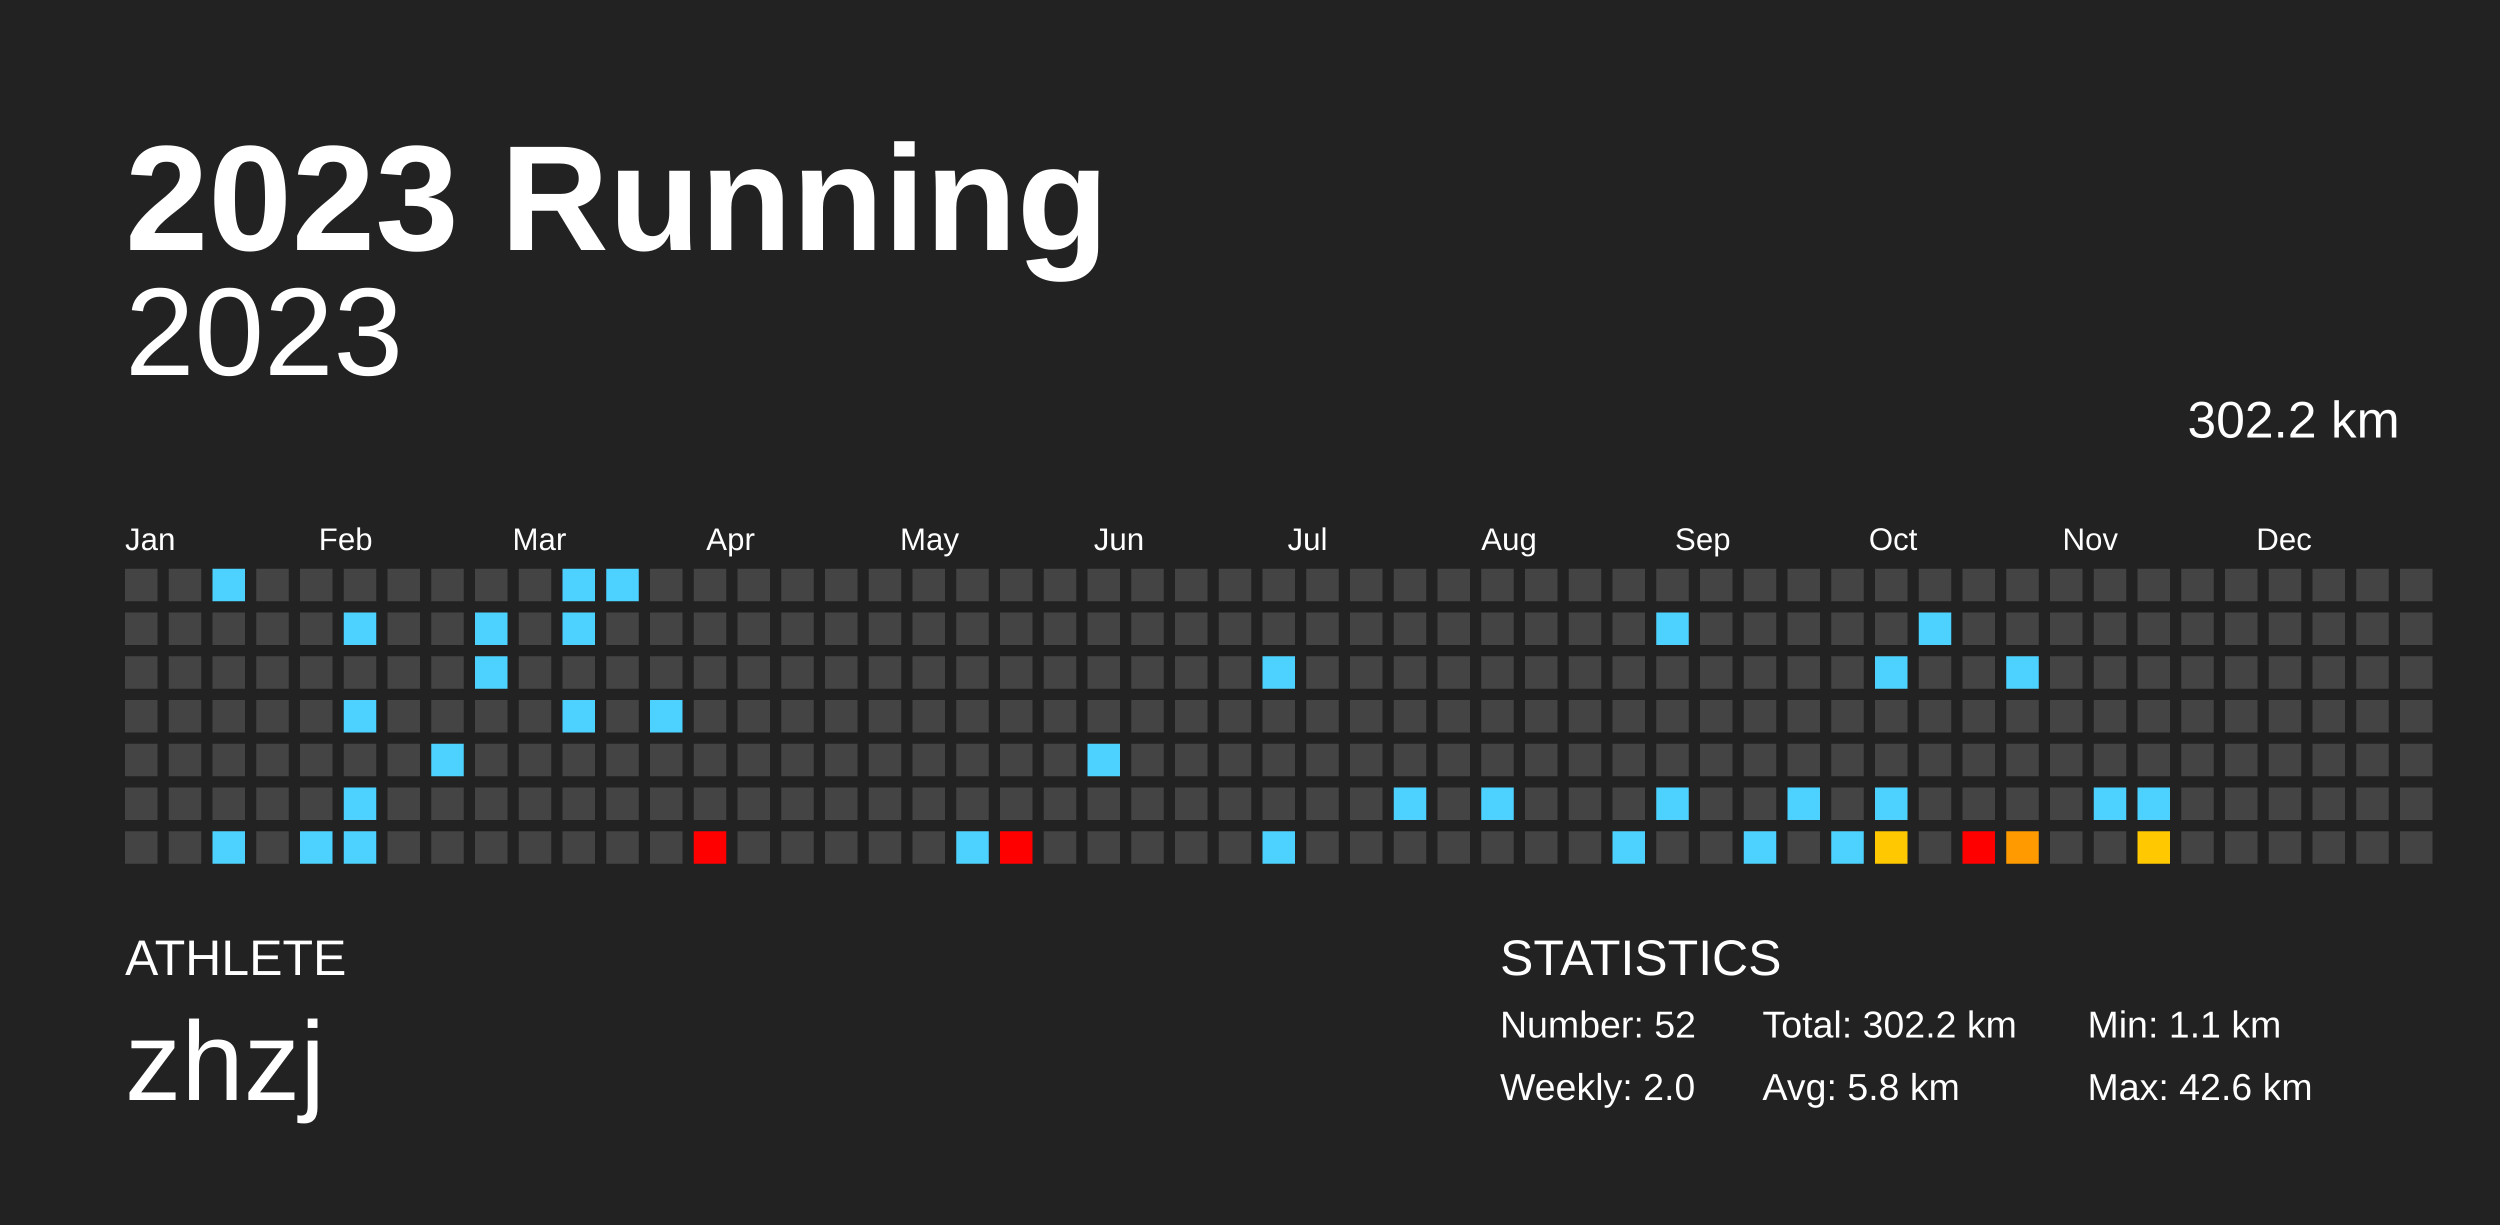
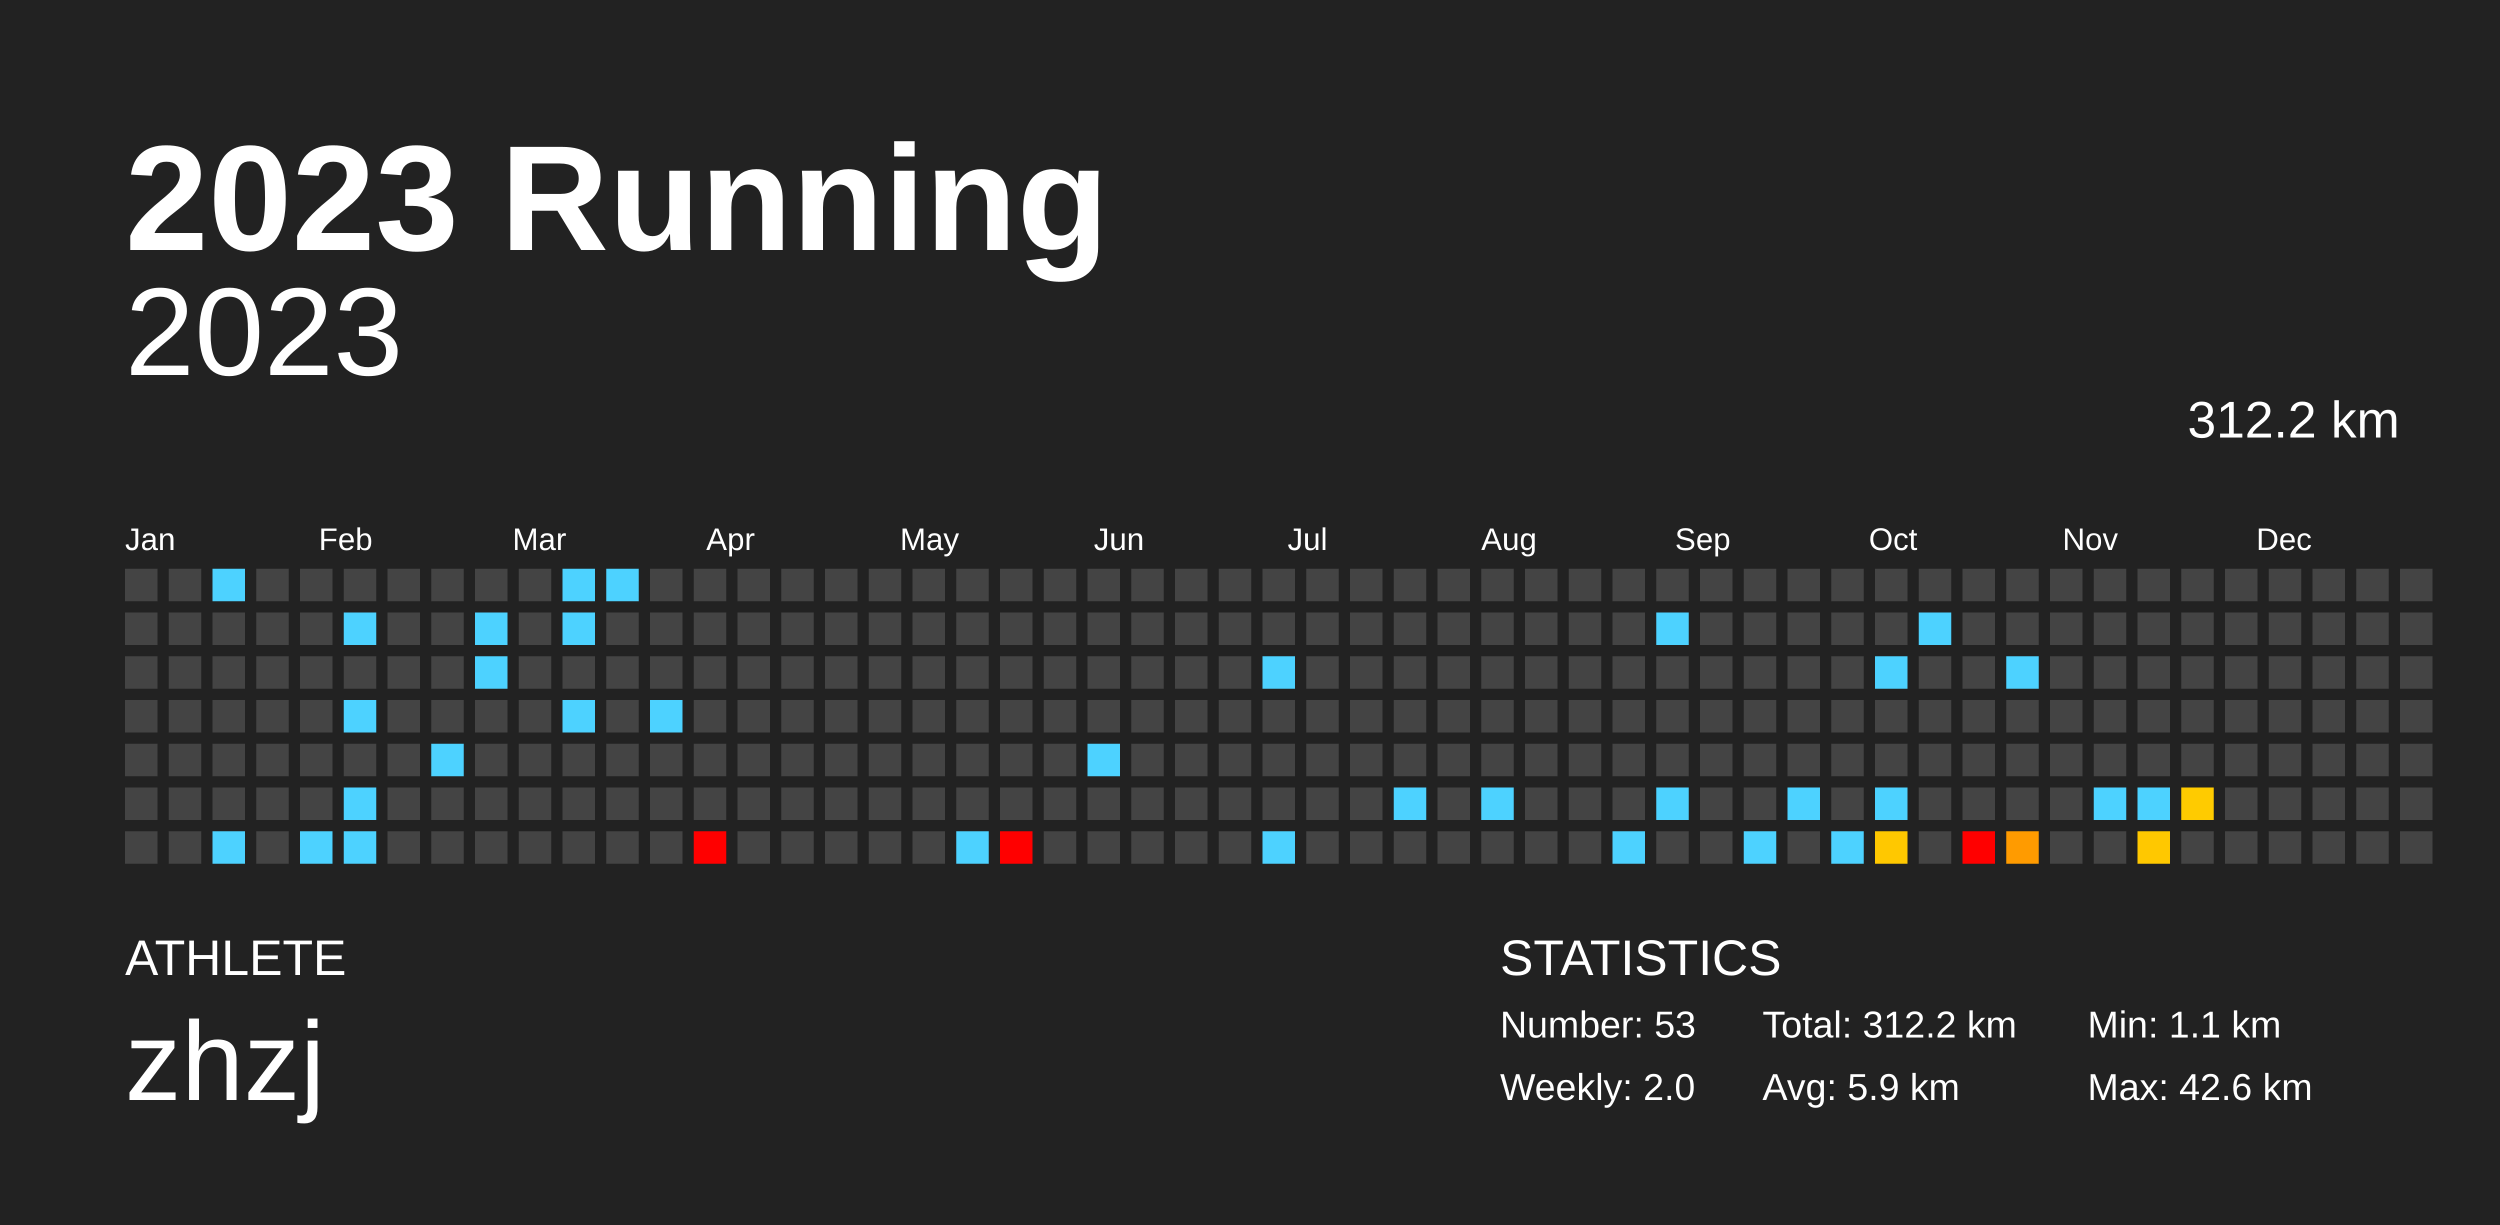
<svg xmlns="http://www.w3.org/2000/svg" baseProfile="full" height="98mm" version="1.1" viewBox="0,0,200,98" width="200mm">
  <defs />
  <rect fill="#222222" height="98" width="200" x="0" y="0" />
  <text fill="#FFFFFF" style="font-size:12px; font-family:Arial; font-weight:bold;" x="10" y="20">2023 Running</text>
  <text fill="#FFFFFF" style="font-size:4px; font-family:Arial" x="10" y="78">ATHLETE</text>
  <text fill="#FFFFFF" style="font-size:9px; font-family:Arial" x="10" y="88">zhzj</text>
  <text fill="#FFFFFF" style="font-size:4px; font-family:Arial" x="120" y="78">STATISTICS</text>
-   <text fill="#FFFFFF" style="font-size:3px; font-family:Arial" x="120" y="83">Number: 52</text>
+   <text fill="#FFFFFF" style="font-size:3px; font-family:Arial" x="120" y="83">Number: 53</text>
  <text fill="#FFFFFF" style="font-size:3px; font-family:Arial" x="120" y="88">Weekly: 2.0</text>
-   <text fill="#FFFFFF" style="font-size:3px; font-family:Arial" x="141" y="83">Total: 302.2 km</text>
-   <text fill="#FFFFFF" style="font-size:3px; font-family:Arial" x="141" y="88">Avg: 5.8 km</text>
+   <text fill="#FFFFFF" style="font-size:3px; font-family:Arial" x="141" y="83">Total: 312.2 km</text>
+   <text fill="#FFFFFF" style="font-size:3px; font-family:Arial" x="141" y="88">Avg: 5.9 km</text>
  <text fill="#FFFFFF" style="font-size:3px; font-family:Arial" x="167" y="83">Min: 1.1 km</text>
  <text fill="#FFFFFF" style="font-size:3px; font-family:Arial" x="167" y="88">Max: 42.6 km</text>
  <text alignment-baseline="hanging" fill="#FFFFFF" style="font-size:10.0px; font-family:Arial;" x="10" y="30">2023</text>
-   <text alignment-baseline="hanging" fill="#FFFFFF" style="font-size:4.125px; font-family:Arial;" x="175" y="35">302.2 km</text>
+   <text alignment-baseline="hanging" fill="#FFFFFF" style="font-size:4.125px; font-family:Arial;" x="175" y="35">312.2 km</text>
  <text fill="#FFFFFF" style="font-size:2.5px; font-family:Arial" x="10.0" y="44">Jan</text>
  <text fill="#FFFFFF" style="font-size:2.5px; font-family:Arial" x="25.5" y="44">Feb</text>
  <text fill="#FFFFFF" style="font-size:2.5px; font-family:Arial" x="41.0" y="44">Mar</text>
  <text fill="#FFFFFF" style="font-size:2.5px; font-family:Arial" x="56.5" y="44">Apr</text>
  <text fill="#FFFFFF" style="font-size:2.5px; font-family:Arial" x="72.0" y="44">May</text>
  <text fill="#FFFFFF" style="font-size:2.5px; font-family:Arial" x="87.5" y="44">Jun</text>
  <text fill="#FFFFFF" style="font-size:2.5px; font-family:Arial" x="103.0" y="44">Jul</text>
  <text fill="#FFFFFF" style="font-size:2.5px; font-family:Arial" x="118.5" y="44">Aug</text>
  <text fill="#FFFFFF" style="font-size:2.5px; font-family:Arial" x="134.0" y="44">Sep</text>
  <text fill="#FFFFFF" style="font-size:2.5px; font-family:Arial" x="149.5" y="44">Oct</text>
  <text fill="#FFFFFF" style="font-size:2.5px; font-family:Arial" x="165.0" y="44">Nov</text>
  <text fill="#FFFFFF" style="font-size:2.5px; font-family:Arial" x="180.5" y="44">Dec</text>
  <rect fill="#444444" height="2.6" width="2.6" x="10.0" y="45.5" />
  <rect fill="#444444" height="2.6" width="2.6" x="10.0" y="49.0" />
  <rect fill="#444444" height="2.6" width="2.6" x="10.0" y="52.5" />
  <rect fill="#444444" height="2.6" width="2.6" x="10.0" y="56.0" />
  <rect fill="#444444" height="2.6" width="2.6" x="10.0" y="59.5" />
  <rect fill="#444444" height="2.6" width="2.6" x="10.0" y="63.0" />
  <rect fill="#444444" height="2.6" width="2.6" x="10.0" y="66.5" />
  <rect fill="#444444" height="2.6" width="2.6" x="13.5" y="45.5" />
  <rect fill="#444444" height="2.6" width="2.6" x="13.5" y="49.0" />
  <rect fill="#444444" height="2.6" width="2.6" x="13.5" y="52.5" />
  <rect fill="#444444" height="2.6" width="2.6" x="13.5" y="56.0" />
  <rect fill="#444444" height="2.6" width="2.6" x="13.5" y="59.5" />
  <rect fill="#444444" height="2.6" width="2.6" x="13.5" y="63.0" />
  <rect fill="#444444" height="2.6" width="2.6" x="13.5" y="66.5" />
  <rect fill="#4dd2ff" height="2.6" width="2.6" x="17.0" y="45.5" />
  <rect fill="#444444" height="2.6" width="2.6" x="17.0" y="49.0" />
  <rect fill="#444444" height="2.6" width="2.6" x="17.0" y="52.5" />
  <rect fill="#444444" height="2.6" width="2.6" x="17.0" y="56.0" />
  <rect fill="#444444" height="2.6" width="2.6" x="17.0" y="59.5" />
  <rect fill="#444444" height="2.6" width="2.6" x="17.0" y="63.0" />
  <rect fill="#4dd2ff" height="2.6" width="2.6" x="17.0" y="66.5" />
  <rect fill="#444444" height="2.6" width="2.6" x="20.5" y="45.5" />
  <rect fill="#444444" height="2.6" width="2.6" x="20.5" y="49.0" />
  <rect fill="#444444" height="2.6" width="2.6" x="20.5" y="52.5" />
  <rect fill="#444444" height="2.6" width="2.6" x="20.5" y="56.0" />
  <rect fill="#444444" height="2.6" width="2.6" x="20.5" y="59.5" />
  <rect fill="#444444" height="2.6" width="2.6" x="20.5" y="63.0" />
  <rect fill="#444444" height="2.6" width="2.6" x="20.5" y="66.5" />
  <rect fill="#444444" height="2.6" width="2.6" x="24.0" y="45.5" />
  <rect fill="#444444" height="2.6" width="2.6" x="24.0" y="49.0" />
  <rect fill="#444444" height="2.6" width="2.6" x="24.0" y="52.5" />
  <rect fill="#444444" height="2.6" width="2.6" x="24.0" y="56.0" />
  <rect fill="#444444" height="2.6" width="2.6" x="24.0" y="59.5" />
  <rect fill="#444444" height="2.6" width="2.6" x="24.0" y="63.0" />
  <rect fill="#4dd2ff" height="2.6" width="2.6" x="24.0" y="66.5" />
  <rect fill="#444444" height="2.6" width="2.6" x="27.5" y="45.5" />
  <rect fill="#4dd2ff" height="2.6" width="2.6" x="27.5" y="49.0" />
  <rect fill="#444444" height="2.6" width="2.6" x="27.5" y="52.5" />
  <rect fill="#4dd2ff" height="2.6" width="2.6" x="27.5" y="56.0" />
  <rect fill="#444444" height="2.6" width="2.6" x="27.5" y="59.5" />
  <rect fill="#4dd2ff" height="2.6" width="2.6" x="27.5" y="63.0" />
  <rect fill="#4dd2ff" height="2.6" width="2.6" x="27.5" y="66.5" />
  <rect fill="#444444" height="2.6" width="2.6" x="31.0" y="45.5" />
  <rect fill="#444444" height="2.6" width="2.6" x="31.0" y="49.0" />
  <rect fill="#444444" height="2.6" width="2.6" x="31.0" y="52.5" />
  <rect fill="#444444" height="2.6" width="2.6" x="31.0" y="56.0" />
  <rect fill="#444444" height="2.6" width="2.6" x="31.0" y="59.5" />
  <rect fill="#444444" height="2.6" width="2.6" x="31.0" y="63.0" />
  <rect fill="#444444" height="2.6" width="2.6" x="31.0" y="66.5" />
  <rect fill="#444444" height="2.6" width="2.6" x="34.5" y="45.5" />
  <rect fill="#444444" height="2.6" width="2.6" x="34.5" y="49.0" />
  <rect fill="#444444" height="2.6" width="2.6" x="34.5" y="52.5" />
  <rect fill="#444444" height="2.6" width="2.6" x="34.5" y="56.0" />
  <rect fill="#4dd2ff" height="2.6" width="2.6" x="34.5" y="59.5" />
  <rect fill="#444444" height="2.6" width="2.6" x="34.5" y="63.0" />
  <rect fill="#444444" height="2.6" width="2.6" x="34.5" y="66.5" />
  <rect fill="#444444" height="2.6" width="2.6" x="38.0" y="45.5" />
  <rect fill="#4dd2ff" height="2.6" width="2.6" x="38.0" y="49.0" />
  <rect fill="#4dd2ff" height="2.6" width="2.6" x="38.0" y="52.5" />
  <rect fill="#444444" height="2.6" width="2.6" x="38.0" y="56.0" />
  <rect fill="#444444" height="2.6" width="2.6" x="38.0" y="59.5" />
  <rect fill="#444444" height="2.6" width="2.6" x="38.0" y="63.0" />
  <rect fill="#444444" height="2.6" width="2.6" x="38.0" y="66.5" />
  <rect fill="#444444" height="2.6" width="2.6" x="41.5" y="45.5" />
  <rect fill="#444444" height="2.6" width="2.6" x="41.5" y="49.0" />
  <rect fill="#444444" height="2.6" width="2.6" x="41.5" y="52.5" />
  <rect fill="#444444" height="2.6" width="2.6" x="41.5" y="56.0" />
  <rect fill="#444444" height="2.6" width="2.6" x="41.5" y="59.5" />
  <rect fill="#444444" height="2.6" width="2.6" x="41.5" y="63.0" />
  <rect fill="#444444" height="2.6" width="2.6" x="41.5" y="66.5" />
  <rect fill="#4dd2ff" height="2.6" width="2.6" x="45.0" y="45.5" />
  <rect fill="#4dd2ff" height="2.6" width="2.6" x="45.0" y="49.0" />
  <rect fill="#444444" height="2.6" width="2.6" x="45.0" y="52.5" />
  <rect fill="#4dd2ff" height="2.6" width="2.6" x="45.0" y="56.0" />
  <rect fill="#444444" height="2.6" width="2.6" x="45.0" y="59.5" />
  <rect fill="#444444" height="2.6" width="2.6" x="45.0" y="63.0" />
  <rect fill="#444444" height="2.6" width="2.6" x="45.0" y="66.5" />
  <rect fill="#4dd2ff" height="2.6" width="2.6" x="48.5" y="45.5" />
  <rect fill="#444444" height="2.6" width="2.6" x="48.5" y="49.0" />
  <rect fill="#444444" height="2.6" width="2.6" x="48.5" y="52.5" />
  <rect fill="#444444" height="2.6" width="2.6" x="48.5" y="56.0" />
  <rect fill="#444444" height="2.6" width="2.6" x="48.5" y="59.5" />
  <rect fill="#444444" height="2.6" width="2.6" x="48.5" y="63.0" />
  <rect fill="#444444" height="2.6" width="2.6" x="48.5" y="66.5" />
  <rect fill="#444444" height="2.6" width="2.6" x="52.0" y="45.5" />
  <rect fill="#444444" height="2.6" width="2.6" x="52.0" y="49.0" />
  <rect fill="#444444" height="2.6" width="2.6" x="52.0" y="52.5" />
  <rect fill="#4dd2ff" height="2.6" width="2.6" x="52.0" y="56.0" />
  <rect fill="#444444" height="2.6" width="2.6" x="52.0" y="59.5" />
  <rect fill="#444444" height="2.6" width="2.6" x="52.0" y="63.0" />
  <rect fill="#444444" height="2.6" width="2.6" x="52.0" y="66.5" />
  <rect fill="#444444" height="2.6" width="2.6" x="55.5" y="45.5" />
  <rect fill="#444444" height="2.6" width="2.6" x="55.5" y="49.0" />
  <rect fill="#444444" height="2.6" width="2.6" x="55.5" y="52.5" />
  <rect fill="#444444" height="2.6" width="2.6" x="55.5" y="56.0" />
  <rect fill="#444444" height="2.6" width="2.6" x="55.5" y="59.5" />
  <rect fill="#444444" height="2.6" width="2.6" x="55.5" y="63.0" />
  <rect fill="red" height="2.6" width="2.6" x="55.5" y="66.5" />
  <rect fill="#444444" height="2.6" width="2.6" x="59.0" y="45.5" />
  <rect fill="#444444" height="2.6" width="2.6" x="59.0" y="49.0" />
  <rect fill="#444444" height="2.6" width="2.6" x="59.0" y="52.5" />
  <rect fill="#444444" height="2.6" width="2.6" x="59.0" y="56.0" />
  <rect fill="#444444" height="2.6" width="2.6" x="59.0" y="59.5" />
  <rect fill="#444444" height="2.6" width="2.6" x="59.0" y="63.0" />
  <rect fill="#444444" height="2.6" width="2.6" x="59.0" y="66.5" />
  <rect fill="#444444" height="2.6" width="2.6" x="62.5" y="45.5" />
  <rect fill="#444444" height="2.6" width="2.6" x="62.5" y="49.0" />
  <rect fill="#444444" height="2.6" width="2.6" x="62.5" y="52.5" />
  <rect fill="#444444" height="2.6" width="2.6" x="62.5" y="56.0" />
  <rect fill="#444444" height="2.6" width="2.6" x="62.5" y="59.5" />
  <rect fill="#444444" height="2.6" width="2.6" x="62.5" y="63.0" />
  <rect fill="#444444" height="2.6" width="2.6" x="62.5" y="66.5" />
  <rect fill="#444444" height="2.6" width="2.6" x="66.0" y="45.5" />
  <rect fill="#444444" height="2.6" width="2.6" x="66.0" y="49.0" />
  <rect fill="#444444" height="2.6" width="2.6" x="66.0" y="52.5" />
  <rect fill="#444444" height="2.6" width="2.6" x="66.0" y="56.0" />
  <rect fill="#444444" height="2.6" width="2.6" x="66.0" y="59.5" />
  <rect fill="#444444" height="2.6" width="2.6" x="66.0" y="63.0" />
  <rect fill="#444444" height="2.6" width="2.6" x="66.0" y="66.5" />
  <rect fill="#444444" height="2.6" width="2.6" x="69.5" y="45.5" />
  <rect fill="#444444" height="2.6" width="2.6" x="69.5" y="49.0" />
  <rect fill="#444444" height="2.6" width="2.6" x="69.5" y="52.5" />
  <rect fill="#444444" height="2.6" width="2.6" x="69.5" y="56.0" />
  <rect fill="#444444" height="2.6" width="2.6" x="69.5" y="59.5" />
  <rect fill="#444444" height="2.6" width="2.6" x="69.5" y="63.0" />
  <rect fill="#444444" height="2.6" width="2.6" x="69.5" y="66.5" />
  <rect fill="#444444" height="2.6" width="2.6" x="73.0" y="45.5" />
  <rect fill="#444444" height="2.6" width="2.6" x="73.0" y="49.0" />
  <rect fill="#444444" height="2.6" width="2.6" x="73.0" y="52.5" />
  <rect fill="#444444" height="2.6" width="2.6" x="73.0" y="56.0" />
  <rect fill="#444444" height="2.6" width="2.6" x="73.0" y="59.5" />
  <rect fill="#444444" height="2.6" width="2.6" x="73.0" y="63.0" />
  <rect fill="#444444" height="2.6" width="2.6" x="73.0" y="66.5" />
  <rect fill="#444444" height="2.6" width="2.6" x="76.5" y="45.5" />
  <rect fill="#444444" height="2.6" width="2.6" x="76.5" y="49.0" />
  <rect fill="#444444" height="2.6" width="2.6" x="76.5" y="52.5" />
  <rect fill="#444444" height="2.6" width="2.6" x="76.5" y="56.0" />
  <rect fill="#444444" height="2.6" width="2.6" x="76.5" y="59.5" />
  <rect fill="#444444" height="2.6" width="2.6" x="76.5" y="63.0" />
  <rect fill="#4dd2ff" height="2.6" width="2.6" x="76.5" y="66.5" />
  <rect fill="#444444" height="2.6" width="2.6" x="80.0" y="45.5" />
  <rect fill="#444444" height="2.6" width="2.6" x="80.0" y="49.0" />
  <rect fill="#444444" height="2.6" width="2.6" x="80.0" y="52.5" />
  <rect fill="#444444" height="2.6" width="2.6" x="80.0" y="56.0" />
  <rect fill="#444444" height="2.6" width="2.6" x="80.0" y="59.5" />
  <rect fill="#444444" height="2.6" width="2.6" x="80.0" y="63.0" />
  <rect fill="red" height="2.6" width="2.6" x="80.0" y="66.5" />
  <rect fill="#444444" height="2.6" width="2.6" x="83.5" y="45.5" />
  <rect fill="#444444" height="2.6" width="2.6" x="83.5" y="49.0" />
  <rect fill="#444444" height="2.6" width="2.6" x="83.5" y="52.5" />
  <rect fill="#444444" height="2.6" width="2.6" x="83.5" y="56.0" />
  <rect fill="#444444" height="2.6" width="2.6" x="83.5" y="59.5" />
  <rect fill="#444444" height="2.6" width="2.6" x="83.5" y="63.0" />
  <rect fill="#444444" height="2.6" width="2.6" x="83.5" y="66.5" />
  <rect fill="#444444" height="2.6" width="2.6" x="87.0" y="45.5" />
  <rect fill="#444444" height="2.6" width="2.6" x="87.0" y="49.0" />
  <rect fill="#444444" height="2.6" width="2.6" x="87.0" y="52.5" />
  <rect fill="#444444" height="2.6" width="2.6" x="87.0" y="56.0" />
  <rect fill="#4dd2ff" height="2.6" width="2.6" x="87.0" y="59.5" />
  <rect fill="#444444" height="2.6" width="2.6" x="87.0" y="63.0" />
  <rect fill="#444444" height="2.6" width="2.6" x="87.0" y="66.5" />
  <rect fill="#444444" height="2.6" width="2.6" x="90.5" y="45.5" />
  <rect fill="#444444" height="2.6" width="2.6" x="90.5" y="49.0" />
  <rect fill="#444444" height="2.6" width="2.6" x="90.5" y="52.5" />
  <rect fill="#444444" height="2.6" width="2.6" x="90.5" y="56.0" />
  <rect fill="#444444" height="2.6" width="2.6" x="90.5" y="59.5" />
  <rect fill="#444444" height="2.6" width="2.6" x="90.5" y="63.0" />
  <rect fill="#444444" height="2.6" width="2.6" x="90.5" y="66.5" />
  <rect fill="#444444" height="2.6" width="2.6" x="94.0" y="45.5" />
  <rect fill="#444444" height="2.6" width="2.6" x="94.0" y="49.0" />
  <rect fill="#444444" height="2.6" width="2.6" x="94.0" y="52.5" />
  <rect fill="#444444" height="2.6" width="2.6" x="94.0" y="56.0" />
  <rect fill="#444444" height="2.6" width="2.6" x="94.0" y="59.5" />
  <rect fill="#444444" height="2.6" width="2.6" x="94.0" y="63.0" />
  <rect fill="#444444" height="2.6" width="2.6" x="94.0" y="66.5" />
  <rect fill="#444444" height="2.6" width="2.6" x="97.5" y="45.5" />
  <rect fill="#444444" height="2.6" width="2.6" x="97.5" y="49.0" />
  <rect fill="#444444" height="2.6" width="2.6" x="97.5" y="52.5" />
  <rect fill="#444444" height="2.6" width="2.6" x="97.5" y="56.0" />
  <rect fill="#444444" height="2.6" width="2.6" x="97.5" y="59.5" />
  <rect fill="#444444" height="2.6" width="2.6" x="97.5" y="63.0" />
  <rect fill="#444444" height="2.6" width="2.6" x="97.5" y="66.5" />
  <rect fill="#444444" height="2.6" width="2.6" x="101.0" y="45.5" />
  <rect fill="#444444" height="2.6" width="2.6" x="101.0" y="49.0" />
  <rect fill="#4dd2ff" height="2.6" width="2.6" x="101.0" y="52.5" />
  <rect fill="#444444" height="2.6" width="2.6" x="101.0" y="56.0" />
  <rect fill="#444444" height="2.6" width="2.6" x="101.0" y="59.5" />
  <rect fill="#444444" height="2.6" width="2.6" x="101.0" y="63.0" />
  <rect fill="#4dd2ff" height="2.6" width="2.6" x="101.0" y="66.5" />
  <rect fill="#444444" height="2.6" width="2.6" x="104.5" y="45.5" />
  <rect fill="#444444" height="2.6" width="2.6" x="104.5" y="49.0" />
  <rect fill="#444444" height="2.6" width="2.6" x="104.5" y="52.5" />
  <rect fill="#444444" height="2.6" width="2.6" x="104.5" y="56.0" />
  <rect fill="#444444" height="2.6" width="2.6" x="104.5" y="59.5" />
  <rect fill="#444444" height="2.6" width="2.6" x="104.5" y="63.0" />
  <rect fill="#444444" height="2.6" width="2.6" x="104.5" y="66.5" />
  <rect fill="#444444" height="2.6" width="2.6" x="108.0" y="45.5" />
  <rect fill="#444444" height="2.6" width="2.6" x="108.0" y="49.0" />
  <rect fill="#444444" height="2.6" width="2.6" x="108.0" y="52.5" />
  <rect fill="#444444" height="2.6" width="2.6" x="108.0" y="56.0" />
  <rect fill="#444444" height="2.6" width="2.6" x="108.0" y="59.5" />
  <rect fill="#444444" height="2.6" width="2.6" x="108.0" y="63.0" />
  <rect fill="#444444" height="2.6" width="2.6" x="108.0" y="66.5" />
  <rect fill="#444444" height="2.6" width="2.6" x="111.5" y="45.5" />
  <rect fill="#444444" height="2.6" width="2.6" x="111.5" y="49.0" />
  <rect fill="#444444" height="2.6" width="2.6" x="111.5" y="52.5" />
  <rect fill="#444444" height="2.6" width="2.6" x="111.5" y="56.0" />
  <rect fill="#444444" height="2.6" width="2.6" x="111.5" y="59.5" />
  <rect fill="#4dd2ff" height="2.6" width="2.6" x="111.5" y="63.0" />
  <rect fill="#444444" height="2.6" width="2.6" x="111.5" y="66.5" />
  <rect fill="#444444" height="2.6" width="2.6" x="115.0" y="45.5" />
  <rect fill="#444444" height="2.6" width="2.6" x="115.0" y="49.0" />
  <rect fill="#444444" height="2.6" width="2.6" x="115.0" y="52.5" />
  <rect fill="#444444" height="2.6" width="2.6" x="115.0" y="56.0" />
  <rect fill="#444444" height="2.6" width="2.6" x="115.0" y="59.5" />
  <rect fill="#444444" height="2.6" width="2.6" x="115.0" y="63.0" />
  <rect fill="#444444" height="2.6" width="2.6" x="115.0" y="66.5" />
  <rect fill="#444444" height="2.6" width="2.6" x="118.5" y="45.5" />
  <rect fill="#444444" height="2.6" width="2.6" x="118.5" y="49.0" />
  <rect fill="#444444" height="2.6" width="2.6" x="118.5" y="52.5" />
  <rect fill="#444444" height="2.6" width="2.6" x="118.5" y="56.0" />
  <rect fill="#444444" height="2.6" width="2.6" x="118.5" y="59.5" />
  <rect fill="#4dd2ff" height="2.6" width="2.6" x="118.5" y="63.0" />
  <rect fill="#444444" height="2.6" width="2.6" x="118.5" y="66.5" />
  <rect fill="#444444" height="2.6" width="2.6" x="122.0" y="45.5" />
  <rect fill="#444444" height="2.6" width="2.6" x="122.0" y="49.0" />
  <rect fill="#444444" height="2.6" width="2.6" x="122.0" y="52.5" />
  <rect fill="#444444" height="2.6" width="2.6" x="122.0" y="56.0" />
  <rect fill="#444444" height="2.6" width="2.6" x="122.0" y="59.5" />
  <rect fill="#444444" height="2.6" width="2.6" x="122.0" y="63.0" />
  <rect fill="#444444" height="2.6" width="2.6" x="122.0" y="66.5" />
  <rect fill="#444444" height="2.6" width="2.6" x="125.5" y="45.5" />
  <rect fill="#444444" height="2.6" width="2.6" x="125.5" y="49.0" />
  <rect fill="#444444" height="2.6" width="2.6" x="125.5" y="52.5" />
  <rect fill="#444444" height="2.6" width="2.6" x="125.5" y="56.0" />
  <rect fill="#444444" height="2.6" width="2.6" x="125.5" y="59.5" />
  <rect fill="#444444" height="2.6" width="2.6" x="125.5" y="63.0" />
  <rect fill="#444444" height="2.6" width="2.6" x="125.5" y="66.5" />
  <rect fill="#444444" height="2.6" width="2.6" x="129.0" y="45.5" />
  <rect fill="#444444" height="2.6" width="2.6" x="129.0" y="49.0" />
  <rect fill="#444444" height="2.6" width="2.6" x="129.0" y="52.5" />
  <rect fill="#444444" height="2.6" width="2.6" x="129.0" y="56.0" />
  <rect fill="#444444" height="2.6" width="2.6" x="129.0" y="59.5" />
  <rect fill="#444444" height="2.6" width="2.6" x="129.0" y="63.0" />
  <rect fill="#4dd2ff" height="2.6" width="2.6" x="129.0" y="66.5" />
  <rect fill="#444444" height="2.6" width="2.6" x="132.5" y="45.5" />
  <rect fill="#4dd2ff" height="2.6" width="2.6" x="132.5" y="49.0" />
  <rect fill="#444444" height="2.6" width="2.6" x="132.5" y="52.5" />
  <rect fill="#444444" height="2.6" width="2.6" x="132.5" y="56.0" />
  <rect fill="#444444" height="2.6" width="2.6" x="132.5" y="59.5" />
  <rect fill="#4dd2ff" height="2.6" width="2.6" x="132.5" y="63.0" />
  <rect fill="#444444" height="2.6" width="2.6" x="132.5" y="66.5" />
  <rect fill="#444444" height="2.6" width="2.6" x="136.0" y="45.5" />
  <rect fill="#444444" height="2.6" width="2.6" x="136.0" y="49.0" />
  <rect fill="#444444" height="2.6" width="2.6" x="136.0" y="52.5" />
  <rect fill="#444444" height="2.6" width="2.6" x="136.0" y="56.0" />
  <rect fill="#444444" height="2.6" width="2.6" x="136.0" y="59.5" />
  <rect fill="#444444" height="2.6" width="2.6" x="136.0" y="63.0" />
  <rect fill="#444444" height="2.6" width="2.6" x="136.0" y="66.5" />
  <rect fill="#444444" height="2.6" width="2.6" x="139.5" y="45.5" />
  <rect fill="#444444" height="2.6" width="2.6" x="139.5" y="49.0" />
  <rect fill="#444444" height="2.6" width="2.6" x="139.5" y="52.5" />
  <rect fill="#444444" height="2.6" width="2.6" x="139.5" y="56.0" />
  <rect fill="#444444" height="2.6" width="2.6" x="139.5" y="59.5" />
  <rect fill="#444444" height="2.6" width="2.6" x="139.5" y="63.0" />
  <rect fill="#4dd2ff" height="2.6" width="2.6" x="139.5" y="66.5" />
  <rect fill="#444444" height="2.6" width="2.6" x="143.0" y="45.5" />
  <rect fill="#444444" height="2.6" width="2.6" x="143.0" y="49.0" />
  <rect fill="#444444" height="2.6" width="2.6" x="143.0" y="52.5" />
  <rect fill="#444444" height="2.6" width="2.6" x="143.0" y="56.0" />
  <rect fill="#444444" height="2.6" width="2.6" x="143.0" y="59.5" />
  <rect fill="#4dd2ff" height="2.6" width="2.6" x="143.0" y="63.0" />
  <rect fill="#444444" height="2.6" width="2.6" x="143.0" y="66.5" />
  <rect fill="#444444" height="2.6" width="2.6" x="146.5" y="45.5" />
  <rect fill="#444444" height="2.6" width="2.6" x="146.5" y="49.0" />
  <rect fill="#444444" height="2.6" width="2.6" x="146.5" y="52.5" />
  <rect fill="#444444" height="2.6" width="2.6" x="146.5" y="56.0" />
  <rect fill="#444444" height="2.6" width="2.6" x="146.5" y="59.5" />
  <rect fill="#444444" height="2.6" width="2.6" x="146.5" y="63.0" />
  <rect fill="#4dd2ff" height="2.6" width="2.6" x="146.5" y="66.5" />
  <rect fill="#444444" height="2.6" width="2.6" x="150.0" y="45.5" />
  <rect fill="#444444" height="2.6" width="2.6" x="150.0" y="49.0" />
  <rect fill="#4dd2ff" height="2.6" width="2.6" x="150.0" y="52.5" />
  <rect fill="#444444" height="2.6" width="2.6" x="150.0" y="56.0" />
  <rect fill="#444444" height="2.6" width="2.6" x="150.0" y="59.5" />
  <rect fill="#4dd2ff" height="2.6" width="2.6" x="150.0" y="63.0" />
  <rect fill="#ffc800" height="2.6" width="2.6" x="150.0" y="66.5" />
  <rect fill="#444444" height="2.6" width="2.6" x="153.5" y="45.5" />
  <rect fill="#4dd2ff" height="2.6" width="2.6" x="153.5" y="49.0" />
  <rect fill="#444444" height="2.6" width="2.6" x="153.5" y="52.5" />
  <rect fill="#444444" height="2.6" width="2.6" x="153.5" y="56.0" />
  <rect fill="#444444" height="2.6" width="2.6" x="153.5" y="59.5" />
  <rect fill="#444444" height="2.6" width="2.6" x="153.5" y="63.0" />
  <rect fill="#444444" height="2.6" width="2.6" x="153.5" y="66.5" />
  <rect fill="#444444" height="2.6" width="2.6" x="157.0" y="45.5" />
  <rect fill="#444444" height="2.6" width="2.6" x="157.0" y="49.0" />
  <rect fill="#444444" height="2.6" width="2.6" x="157.0" y="52.5" />
  <rect fill="#444444" height="2.6" width="2.6" x="157.0" y="56.0" />
  <rect fill="#444444" height="2.6" width="2.6" x="157.0" y="59.5" />
  <rect fill="#444444" height="2.6" width="2.6" x="157.0" y="63.0" />
  <rect fill="red" height="2.6" width="2.6" x="157.0" y="66.5" />
  <rect fill="#444444" height="2.6" width="2.6" x="160.5" y="45.5" />
  <rect fill="#444444" height="2.6" width="2.6" x="160.5" y="49.0" />
  <rect fill="#4dd2ff" height="2.6" width="2.6" x="160.5" y="52.5" />
  <rect fill="#444444" height="2.6" width="2.6" x="160.5" y="56.0" />
  <rect fill="#444444" height="2.6" width="2.6" x="160.5" y="59.5" />
  <rect fill="#444444" height="2.6" width="2.6" x="160.5" y="63.0" />
  <rect fill="#ff9b00" height="2.6" width="2.6" x="160.5" y="66.5" />
  <rect fill="#444444" height="2.6" width="2.6" x="164.0" y="45.5" />
  <rect fill="#444444" height="2.6" width="2.6" x="164.0" y="49.0" />
  <rect fill="#444444" height="2.6" width="2.6" x="164.0" y="52.5" />
  <rect fill="#444444" height="2.6" width="2.6" x="164.0" y="56.0" />
  <rect fill="#444444" height="2.6" width="2.6" x="164.0" y="59.5" />
  <rect fill="#444444" height="2.6" width="2.6" x="164.0" y="63.0" />
  <rect fill="#444444" height="2.6" width="2.6" x="164.0" y="66.5" />
  <rect fill="#444444" height="2.6" width="2.6" x="167.5" y="45.5" />
  <rect fill="#444444" height="2.6" width="2.6" x="167.5" y="49.0" />
  <rect fill="#444444" height="2.6" width="2.6" x="167.5" y="52.5" />
  <rect fill="#444444" height="2.6" width="2.6" x="167.5" y="56.0" />
  <rect fill="#444444" height="2.6" width="2.6" x="167.5" y="59.5" />
  <rect fill="#4dd2ff" height="2.6" width="2.6" x="167.5" y="63.0" />
  <rect fill="#444444" height="2.6" width="2.6" x="167.5" y="66.5" />
  <rect fill="#444444" height="2.6" width="2.6" x="171.0" y="45.5" />
  <rect fill="#444444" height="2.6" width="2.6" x="171.0" y="49.0" />
  <rect fill="#444444" height="2.6" width="2.6" x="171.0" y="52.5" />
  <rect fill="#444444" height="2.6" width="2.6" x="171.0" y="56.0" />
  <rect fill="#444444" height="2.6" width="2.6" x="171.0" y="59.5" />
  <rect fill="#4dd2ff" height="2.6" width="2.6" x="171.0" y="63.0" />
  <rect fill="#ffc800" height="2.6" width="2.6" x="171.0" y="66.5" />
  <rect fill="#444444" height="2.6" width="2.6" x="174.5" y="45.5" />
  <rect fill="#444444" height="2.6" width="2.6" x="174.5" y="49.0" />
  <rect fill="#444444" height="2.6" width="2.6" x="174.5" y="52.5" />
  <rect fill="#444444" height="2.6" width="2.6" x="174.5" y="56.0" />
  <rect fill="#444444" height="2.6" width="2.6" x="174.5" y="59.5" />
-   <rect fill="#444444" height="2.6" width="2.6" x="174.5" y="63.0" />
+   <rect fill="#ffcb00" height="2.6" width="2.6" x="174.5" y="63.0" />
  <rect fill="#444444" height="2.6" width="2.6" x="174.5" y="66.5" />
  <rect fill="#444444" height="2.6" width="2.6" x="178.0" y="45.5" />
  <rect fill="#444444" height="2.6" width="2.6" x="178.0" y="49.0" />
  <rect fill="#444444" height="2.6" width="2.6" x="178.0" y="52.5" />
  <rect fill="#444444" height="2.6" width="2.6" x="178.0" y="56.0" />
  <rect fill="#444444" height="2.6" width="2.6" x="178.0" y="59.5" />
  <rect fill="#444444" height="2.6" width="2.6" x="178.0" y="63.0" />
  <rect fill="#444444" height="2.6" width="2.6" x="178.0" y="66.5" />
  <rect fill="#444444" height="2.6" width="2.6" x="181.5" y="45.5" />
  <rect fill="#444444" height="2.6" width="2.6" x="181.5" y="49.0" />
  <rect fill="#444444" height="2.6" width="2.6" x="181.5" y="52.5" />
  <rect fill="#444444" height="2.6" width="2.6" x="181.5" y="56.0" />
  <rect fill="#444444" height="2.6" width="2.6" x="181.5" y="59.5" />
  <rect fill="#444444" height="2.6" width="2.6" x="181.5" y="63.0" />
  <rect fill="#444444" height="2.6" width="2.6" x="181.5" y="66.5" />
  <rect fill="#444444" height="2.6" width="2.6" x="185.0" y="45.5" />
  <rect fill="#444444" height="2.6" width="2.6" x="185.0" y="49.0" />
  <rect fill="#444444" height="2.6" width="2.6" x="185.0" y="52.5" />
  <rect fill="#444444" height="2.6" width="2.6" x="185.0" y="56.0" />
  <rect fill="#444444" height="2.6" width="2.6" x="185.0" y="59.5" />
  <rect fill="#444444" height="2.6" width="2.6" x="185.0" y="63.0" />
  <rect fill="#444444" height="2.6" width="2.6" x="185.0" y="66.5" />
  <rect fill="#444444" height="2.6" width="2.6" x="188.5" y="45.5" />
  <rect fill="#444444" height="2.6" width="2.6" x="188.5" y="49.0" />
  <rect fill="#444444" height="2.6" width="2.6" x="188.5" y="52.5" />
  <rect fill="#444444" height="2.6" width="2.6" x="188.5" y="56.0" />
  <rect fill="#444444" height="2.6" width="2.6" x="188.5" y="59.5" />
  <rect fill="#444444" height="2.6" width="2.6" x="188.5" y="63.0" />
  <rect fill="#444444" height="2.6" width="2.6" x="188.5" y="66.5" />
  <rect fill="#444444" height="2.6" width="2.6" x="192.0" y="45.5" />
  <rect fill="#444444" height="2.6" width="2.6" x="192.0" y="49.0" />
  <rect fill="#444444" height="2.6" width="2.6" x="192.0" y="52.5" />
  <rect fill="#444444" height="2.6" width="2.6" x="192.0" y="56.0" />
  <rect fill="#444444" height="2.6" width="2.6" x="192.0" y="59.5" />
  <rect fill="#444444" height="2.6" width="2.6" x="192.0" y="63.0" />
  <rect fill="#444444" height="2.6" width="2.6" x="192.0" y="66.5" />
</svg>
